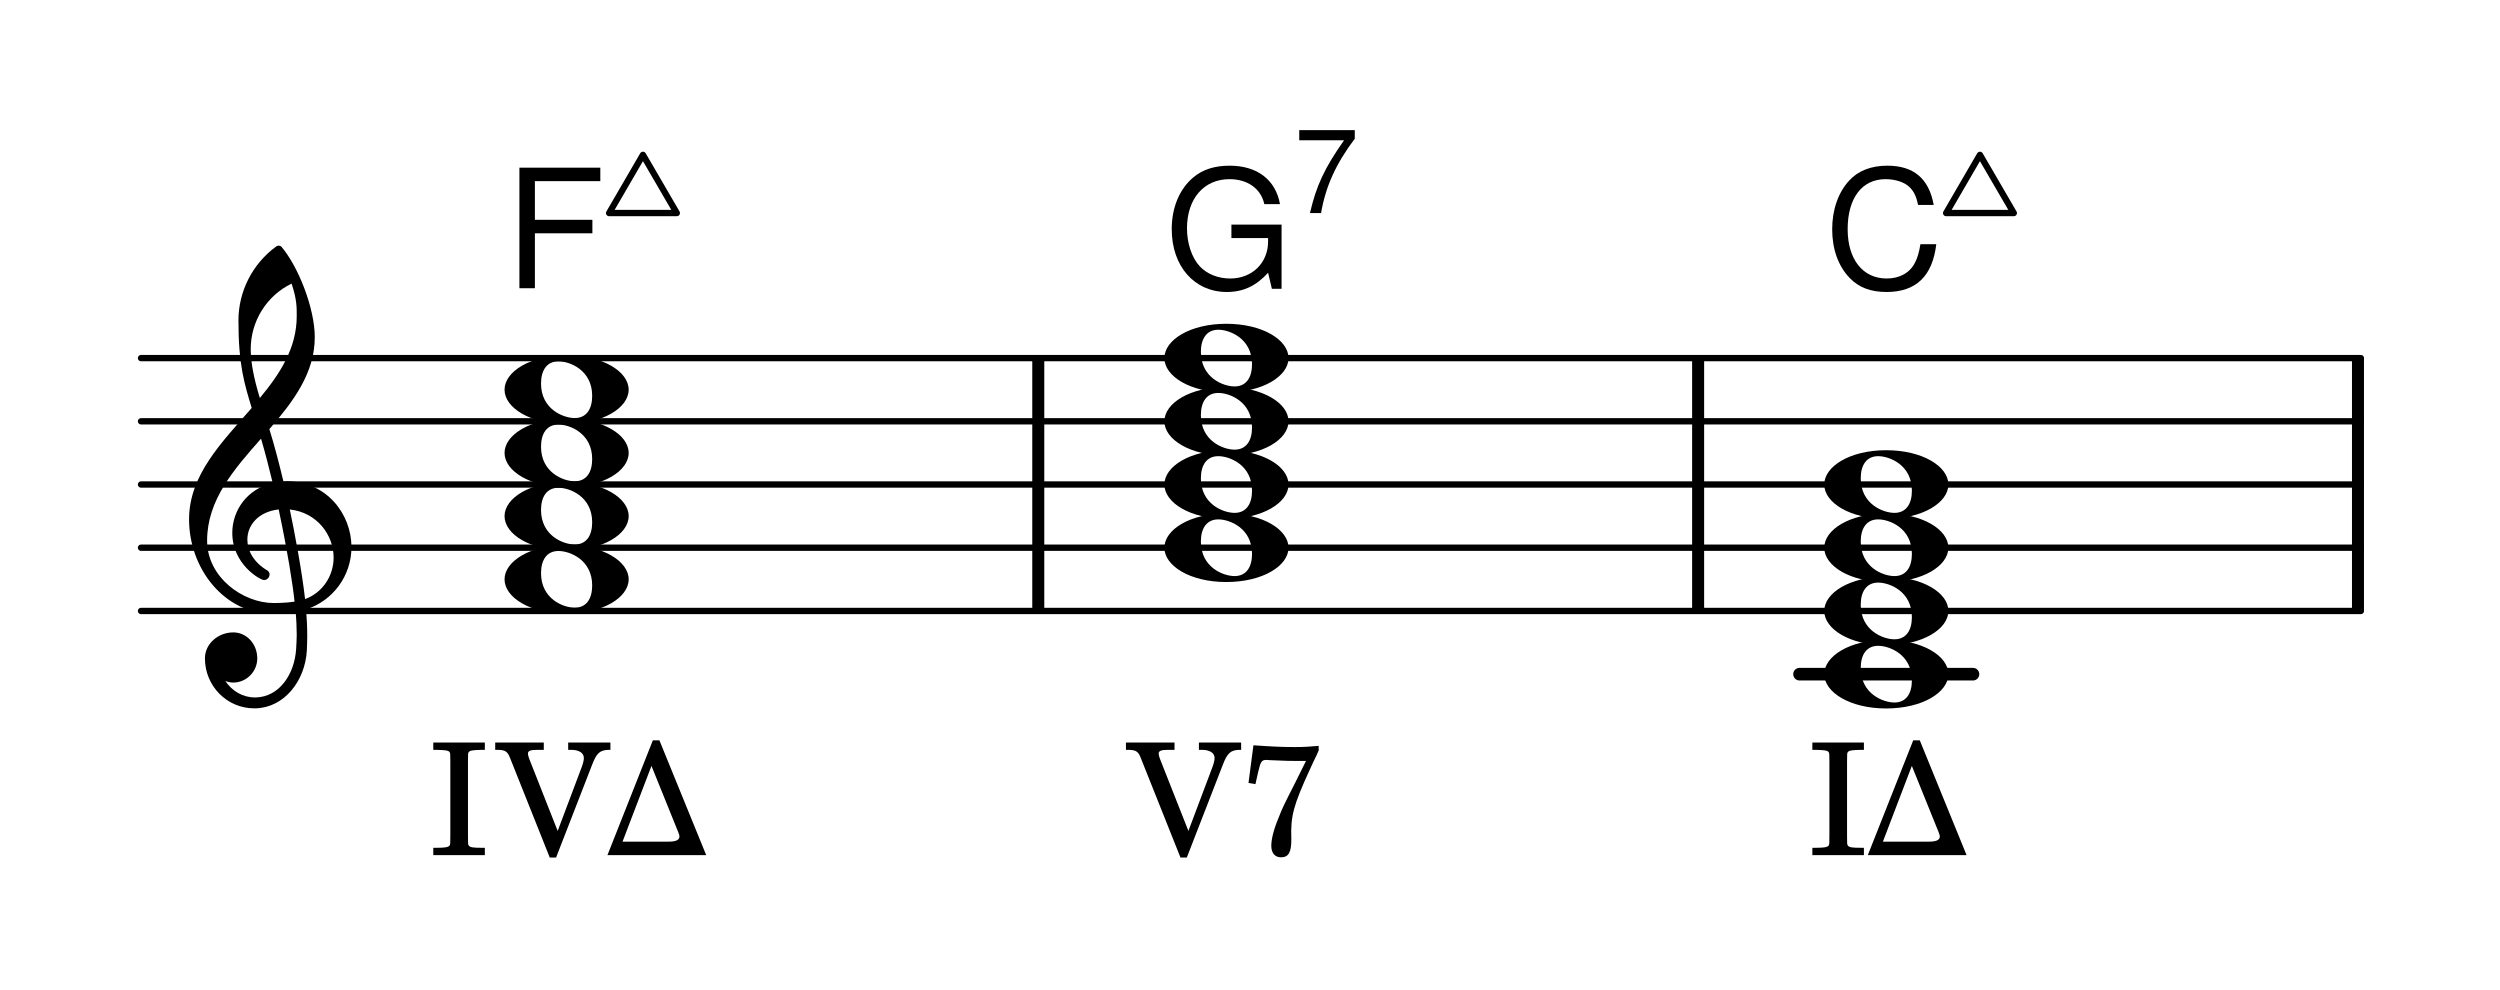
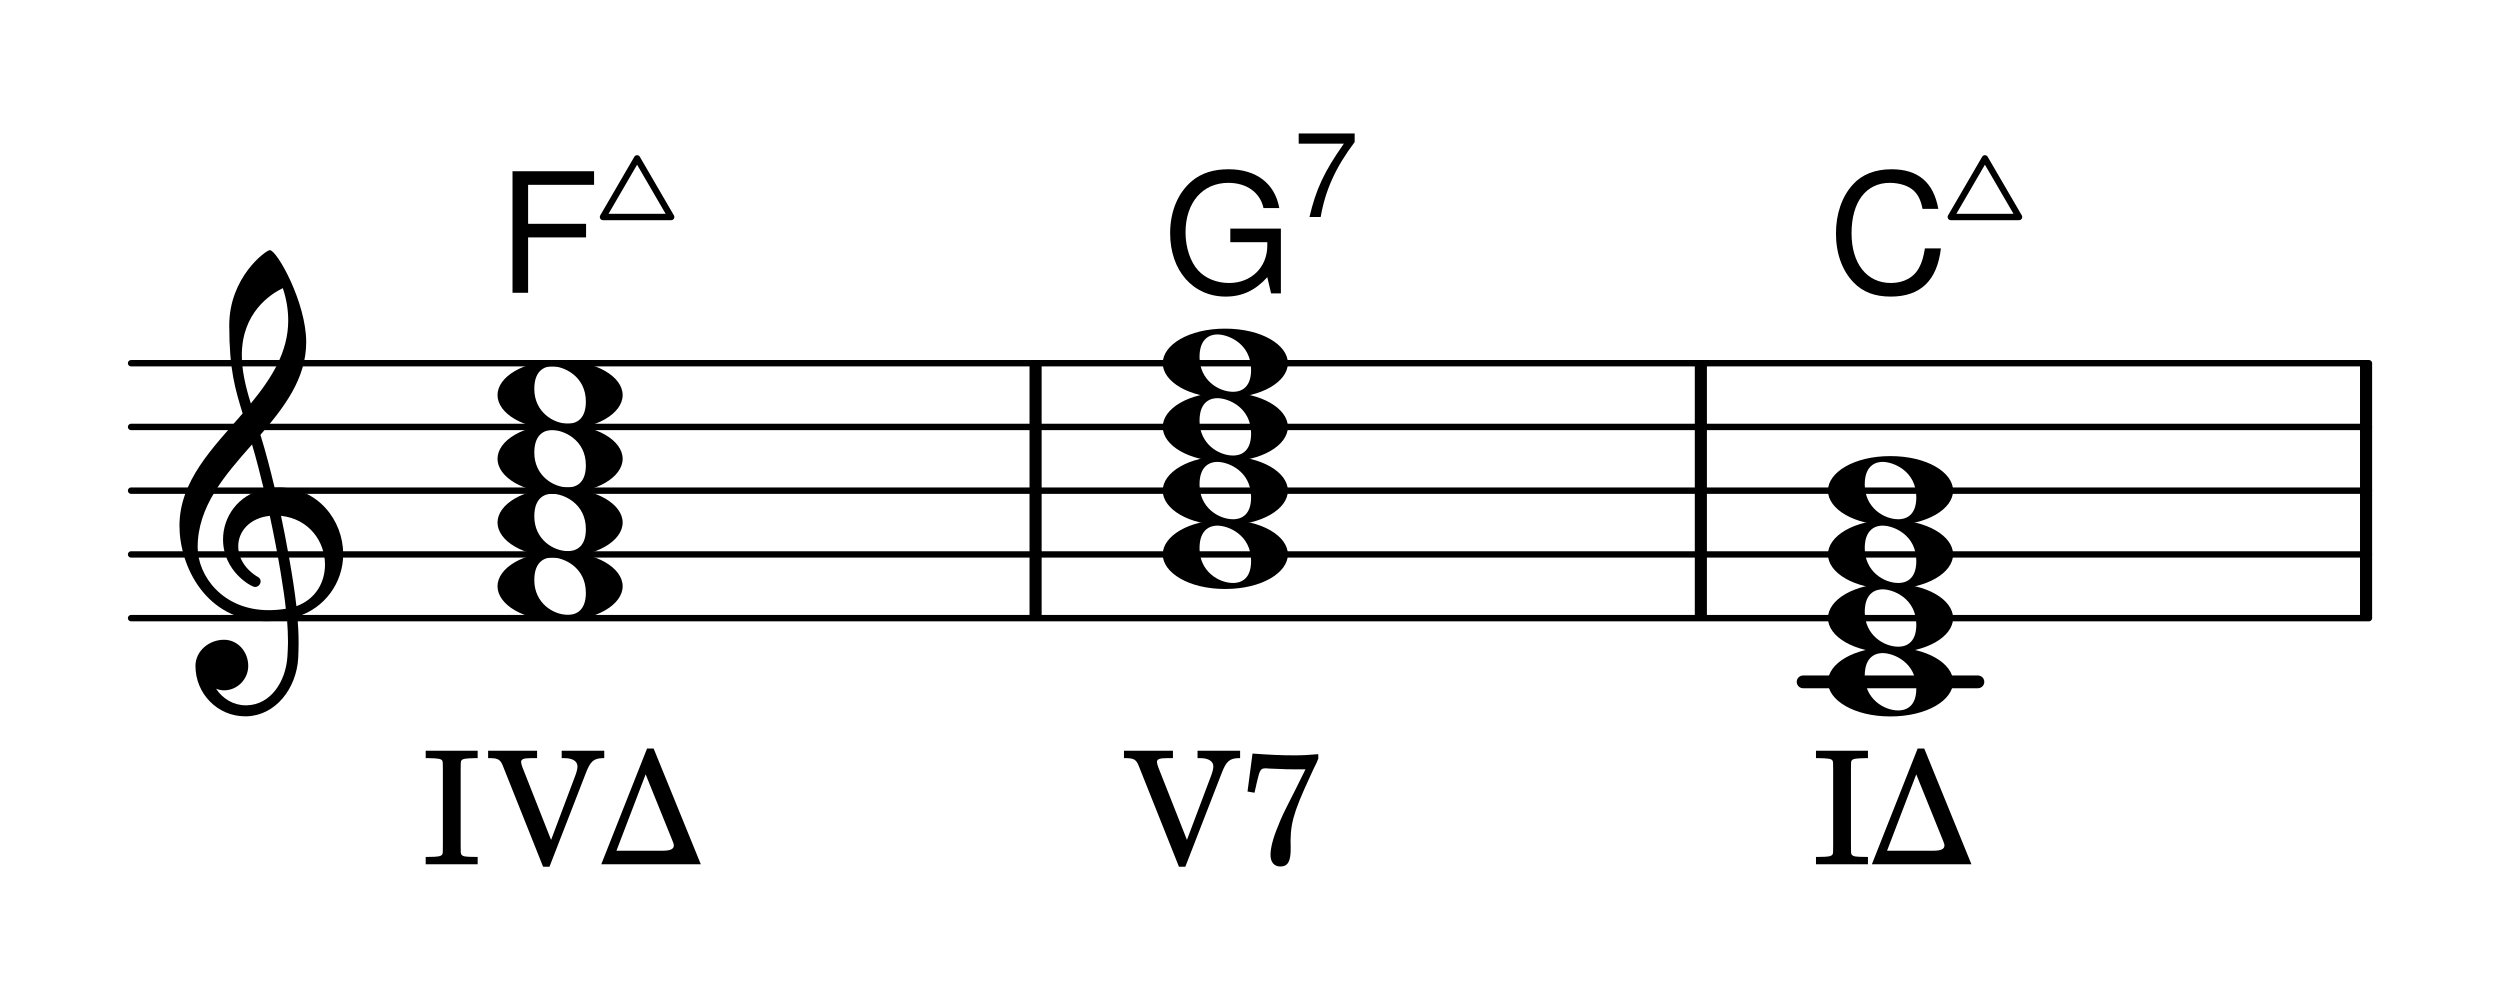
- <svg xmlns="http://www.w3.org/2000/svg" xmlns:xlink="http://www.w3.org/1999/xlink" width="197pt" height="78pt" viewBox="0 0 197 78">
+ <svg xmlns="http://www.w3.org/2000/svg" xmlns:xlink="http://www.w3.org/1999/xlink" width="195.41pt" height="78pt" viewBox="0 0 195.41 78">
  <defs>
    <g>
      <g id="glyph-0-0">
        <path d="M 2.391 -4.328 L 6.922 -4.328 L 6.922 -5.391 L 2.391 -5.391 L 2.391 -8.438 L 7.547 -8.438 L 7.547 -9.5 L 1.172 -9.5 L 1.172 0 L 2.391 0 Z M 2.391 -4.328 " />
      </g>
      <g id="glyph-0-1">
        <path d="M 9.234 -5.016 L 5.281 -5.016 L 5.281 -3.953 L 8.172 -3.953 L 8.172 -3.688 C 8.172 -2 6.922 -0.766 5.188 -0.766 C 4.219 -0.766 3.344 -1.125 2.781 -1.734 C 2.156 -2.406 1.781 -3.547 1.781 -4.719 C 1.781 -7.047 3.109 -8.594 5.125 -8.594 C 6.562 -8.594 7.609 -7.844 7.875 -6.625 L 9.109 -6.625 C 8.766 -8.547 7.312 -9.656 5.141 -9.656 C 3.969 -9.656 3.031 -9.359 2.297 -8.75 C 1.188 -7.828 0.578 -6.359 0.578 -4.656 C 0.578 -1.734 2.359 0.297 4.922 0.297 C 6.219 0.297 7.234 -0.188 8.172 -1.219 L 8.469 0.047 L 9.234 0.047 Z M 9.234 -5.016 " />
      </g>
      <g id="glyph-0-2">
        <path d="M 8.625 -6.562 C 8.25 -8.641 7.047 -9.656 4.969 -9.656 C 3.688 -9.656 2.656 -9.25 1.953 -8.469 C 1.094 -7.531 0.625 -6.172 0.625 -4.641 C 0.625 -3.078 1.109 -1.734 2 -0.812 C 2.734 -0.047 3.672 0.297 4.906 0.297 C 7.234 0.297 8.531 -0.953 8.828 -3.469 L 7.578 -3.469 C 7.469 -2.812 7.344 -2.375 7.141 -2 C 6.75 -1.219 5.938 -0.766 4.922 -0.766 C 3.031 -0.766 1.844 -2.281 1.844 -4.656 C 1.844 -7.094 2.969 -8.594 4.828 -8.594 C 5.594 -8.594 6.312 -8.359 6.703 -7.984 C 7.047 -7.656 7.25 -7.266 7.391 -6.562 Z M 8.625 -6.562 " />
      </g>
      <g id="glyph-1-0">
-         <path d="M 4.25 -2.234 C 5.141 -2.234 6.906 -1.547 6.906 0.484 C 6.906 1.547 6.438 2.234 5.531 2.234 C 4.641 2.234 2.875 1.547 2.875 -0.484 C 2.875 -1.547 3.344 -2.234 4.25 -2.234 Z M 4.875 -2.703 C 2.016 -2.703 0 -1.422 0 0 C 0 1.422 2.016 2.703 4.875 2.703 C 7.75 2.703 9.781 1.422 9.781 0 C 9.781 -1.422 7.75 -2.703 4.875 -2.703 Z M 4.875 -2.703 " />
+         <path d="M 6.906 0.516 C 6.906 2.078 5.938 2.234 5.5 2.234 C 4.375 2.234 2.875 1.328 2.875 -0.484 C 2.875 -2.047 3.812 -2.25 4.266 -2.25 C 5.141 -2.25 6.906 -1.516 6.906 0.516 Z M 4.875 -2.703 C 2.016 -2.703 0 -1.422 0 0 C 0 1.422 2.016 2.703 4.875 2.703 C 7.75 2.703 9.781 1.422 9.781 0 C 9.781 -1.422 7.75 -2.703 4.875 -2.703 Z M 4.875 -2.703 " />
      </g>
      <g id="glyph-1-1">
-         <path d="M 5.297 12.656 L 5.312 11.797 L 5.234 11.797 C 4.266 11.797 3.422 11.281 2.906 10.5 C 3.109 10.578 3.312 10.625 3.531 10.625 C 4.562 10.625 5.422 9.766 5.422 8.719 C 5.422 7.609 4.609 6.672 3.531 6.672 C 2.344 6.672 1.297 7.562 1.297 8.719 C 1.297 10.891 3.031 12.656 5.172 12.656 Z M 9.188 4.047 C 8.938 1.812 8.359 -1.234 7.984 -3.016 C 10.125 -2.781 11.438 -1.016 11.438 0.781 C 11.438 2.25 10.531 3.562 9.188 4.047 Z M 1.469 -0.562 C 1.469 -3.75 3.578 -6.172 5.719 -8.594 C 6.062 -7.438 6.359 -6.25 6.641 -5.094 C 4.609 -4.641 3.453 -2.922 3.453 -1.172 C 3.453 1.312 5.656 2.547 5.953 2.547 C 6.203 2.547 6.391 2.328 6.391 2.109 C 6.391 2.016 6.359 1.906 6.25 1.812 C 5.141 1.172 4.641 0.234 4.641 -0.641 C 4.641 -1.797 5.531 -2.844 7.109 -3.016 C 7.797 0.203 8.234 2.969 8.359 4.25 C 7.672 4.359 6.75 4.359 6.734 4.359 C 4.281 4.359 1.469 2.328 1.469 -0.562 Z M 4.984 -11.016 C 2.656 -8.328 0.047 -5.75 0.047 -2.234 C 0.047 1.641 2.828 5.219 6.672 5.219 C 7.562 5.219 8.344 5.078 8.453 5.062 C 8.5 5.672 8.531 6.281 8.531 6.891 C 8.531 7.25 8.5 7.625 8.484 7.984 C 8.359 9.953 7.172 11.75 5.312 11.797 L 5.297 12.656 C 7.562 12.594 9.188 10.484 9.328 8.109 C 9.344 7.734 9.359 7.328 9.359 6.953 C 9.359 6.25 9.328 5.562 9.266 4.859 C 11.375 4.188 12.844 2.219 12.844 -0.047 C 12.844 -2.688 10.844 -5.234 7.75 -5.234 C 7.625 -5.234 7.531 -5.219 7.484 -5.219 C 7.156 -6.594 6.797 -7.984 6.375 -9.344 C 8.25 -11.516 9.953 -13.75 9.953 -16.594 C 9.953 -18.844 8.672 -22.141 7.312 -23.734 C 7.188 -23.828 7.031 -23.828 6.906 -23.734 C 5.047 -22.375 3.938 -20.203 3.938 -17.906 C 3.938 -14.406 4.406 -12.922 4.984 -11.016 Z M 8.531 -18.25 C 8.531 -15.734 7.219 -13.719 5.625 -11.797 C 5.141 -13.375 4.906 -14.625 4.906 -15.656 C 4.906 -17.844 6.156 -19.859 8.125 -20.812 C 8.547 -19.562 8.531 -18.922 8.531 -18.25 Z M 8.531 -18.25 " />
+         <path d="M 5.297 12.656 L 5.312 11.797 L 5.234 11.797 C 4.266 11.797 3.422 11.281 2.906 10.5 C 3.109 10.578 3.312 10.625 3.531 10.625 C 4.562 10.625 5.422 9.766 5.422 8.719 C 5.422 7.609 4.609 6.672 3.531 6.672 C 2.344 6.672 1.297 7.562 1.297 8.719 C 1.297 10.891 3.031 12.656 5.172 12.656 Z M 7.984 -3.016 C 10.219 -2.766 11.422 -0.969 11.422 0.797 C 11.422 2.172 10.703 3.5 9.188 4.047 C 8.938 1.812 8.359 -1.234 7.984 -3.016 Z M 1.469 -0.562 C 1.469 -3.75 3.578 -6.172 5.719 -8.594 C 6.062 -7.438 6.359 -6.25 6.641 -5.094 C 4.609 -4.641 3.453 -2.922 3.453 -1.172 C 3.453 1.312 5.656 2.547 5.953 2.547 C 6.203 2.547 6.391 2.328 6.391 2.109 C 6.391 2.016 6.359 1.906 6.25 1.812 C 5.141 1.172 4.641 0.234 4.641 -0.641 C 4.641 -1.797 5.531 -2.844 7.109 -3.016 C 7.797 0.203 8.234 2.969 8.359 4.25 C 7.891 4.328 7.438 4.359 7.016 4.359 C 3.422 4.359 1.469 1.672 1.469 -0.562 Z M 7.109 -23.781 C 6.812 -23.781 3.938 -21.672 3.938 -17.906 C 3.938 -14.406 4.406 -12.922 4.984 -11.016 C 2.656 -8.328 0.047 -5.75 0.047 -2.234 C 0.047 0.891 2.094 5.219 6.859 5.219 C 7.344 5.219 7.891 5.156 8.453 5.062 C 8.5 5.672 8.531 6.281 8.531 6.891 C 8.531 7.25 8.5 7.625 8.484 7.984 C 8.359 9.953 7.172 11.75 5.312 11.797 L 5.297 12.656 C 7.562 12.594 9.188 10.484 9.328 8.109 C 9.344 7.734 9.359 7.328 9.359 6.953 C 9.359 6.25 9.328 5.562 9.266 4.859 C 11.375 4.203 12.844 2.234 12.844 -0.016 C 12.844 -2.672 10.859 -5.234 7.766 -5.234 C 7.688 -5.234 7.594 -5.219 7.484 -5.219 C 7.156 -6.594 6.797 -7.984 6.375 -9.344 C 8.25 -11.516 9.953 -13.75 9.953 -16.594 C 9.953 -19.688 7.672 -23.781 7.109 -23.781 Z M 4.922 -15.578 C 4.922 -18.891 7.156 -20.344 8.125 -20.812 C 8.422 -19.922 8.547 -19.078 8.547 -18.281 C 8.547 -15.812 7.25 -13.781 5.625 -11.797 C 5.156 -13.281 4.922 -14.484 4.922 -15.578 Z M 4.922 -15.578 " />
      </g>
      <g id="glyph-2-0">
        <path d="M -0.094 0 L 7.688 0 L 4 -9.047 L 3.484 -9.047 Z M 1.094 -1.062 L 3.375 -7.031 L 5.484 -1.812 C 5.578 -1.594 5.578 -1.531 5.578 -1.469 C 5.578 -1.188 5.297 -1.062 4.719 -1.062 Z M 1.094 -1.062 " />
      </g>
      <g id="glyph-2-1">
        <path d="M 0.469 -8.297 L 0.719 -8.297 C 1.422 -8.281 1.641 -8.25 1.75 -8.125 C 1.812 -8.016 1.812 -7.984 1.812 -7.359 L 1.812 -1.516 C 1.812 -0.891 1.812 -0.859 1.75 -0.75 C 1.641 -0.625 1.422 -0.578 0.719 -0.578 L 0.469 -0.578 L 0.469 0 L 4.531 0 L 4.531 -0.578 L 4.297 -0.578 C 3.609 -0.578 3.375 -0.609 3.266 -0.75 C 3.203 -0.859 3.203 -0.891 3.203 -1.516 L 3.203 -7.359 C 3.203 -8 3.203 -8.016 3.266 -8.125 C 3.375 -8.25 3.594 -8.281 4.297 -8.297 L 4.531 -8.297 L 4.531 -8.875 L 0.469 -8.875 Z M 0.469 -8.297 " />
      </g>
      <g id="glyph-2-2">
        <path d="M 4.828 -1.906 L 2.578 -7.609 C 2.516 -7.766 2.484 -7.938 2.484 -8 C 2.484 -8.219 2.688 -8.297 3.25 -8.297 L 3.734 -8.297 L 3.734 -8.875 L -0.094 -8.875 L -0.094 -8.297 L 0.141 -8.297 C 0.719 -8.281 0.891 -8.156 1.094 -7.609 L 4.203 0.188 L 4.703 0.188 L 7.531 -7.094 C 7.891 -8.047 8.156 -8.281 8.859 -8.297 L 8.984 -8.297 L 8.984 -8.875 L 5.656 -8.875 L 5.656 -8.297 L 5.891 -8.297 C 6.516 -8.297 6.891 -8.047 6.891 -7.656 C 6.891 -7.484 6.828 -7.219 6.734 -6.969 Z M 4.828 -1.906 " />
      </g>
      <g id="glyph-2-3">
        <path d="M 0.719 -5.688 L 1.266 -5.594 L 1.484 -6.562 C 1.672 -7.375 1.766 -7.5 2.109 -7.5 C 2.172 -7.5 2.281 -7.5 2.391 -7.484 C 3.891 -7.422 3.891 -7.422 4.469 -7.422 C 4.625 -7.422 4.906 -7.422 5.25 -7.422 L 4.422 -5.75 C 3.5 -3.938 3.391 -3.719 3.094 -2.953 C 2.703 -2.031 2.516 -1.25 2.516 -0.734 C 2.516 -0.172 2.797 0.172 3.281 0.172 C 3.875 0.172 4.109 -0.219 4.094 -1.297 C 4.031 -3.062 4.25 -3.922 5.578 -6.797 C 5.75 -7.188 5.938 -7.578 6.125 -7.953 C 6.141 -7.984 6.172 -8.094 6.25 -8.25 L 6.25 -8.609 C 5.516 -8.547 5.109 -8.516 4.359 -8.516 C 3.281 -8.516 2.438 -8.562 1.109 -8.656 Z M 0.719 -5.688 " />
      </g>
      <g id="glyph-3-0">
        <path d="M 4.797 -6.531 L 0.422 -6.531 L 0.422 -5.734 L 3.953 -5.734 C 2.391 -3.516 1.766 -2.141 1.266 0 L 2.141 0 C 2.5 -2.094 3.312 -3.891 4.797 -5.859 Z M 4.797 -6.531 " />
      </g>
    </g>
  </defs>
-   <path fill="none" stroke-width="9.465" stroke-linecap="butt" stroke-linejoin="miter" stroke="rgb(0%, 0%, 0%)" stroke-opacity="1" stroke-miterlimit="10" d="M 1418.164 7848.555 L 1418.164 8047.812 " transform="matrix(0.1, 0, 0, -0.1, -60, 833)" />
-   <path fill="none" stroke-width="9.963" stroke-linecap="round" stroke-linejoin="miter" stroke="rgb(0%, 0%, 0%)" stroke-opacity="1" stroke-miterlimit="10" d="M 2018.047 7798.75 L 2154.688 7798.75 " transform="matrix(0.1, 0, 0, -0.1, -60, 833)" />
-   <path fill="none" stroke-width="4.981" stroke-linecap="round" stroke-linejoin="miter" stroke="rgb(0%, 0%, 0%)" stroke-opacity="1" stroke-miterlimit="10" d="M 711.133 7848.555 L 2460.352 7848.555 " transform="matrix(0.1, 0, 0, -0.1, -60, 833)" />
-   <path fill="none" stroke-width="4.981" stroke-linecap="round" stroke-linejoin="miter" stroke="rgb(0%, 0%, 0%)" stroke-opacity="1" stroke-miterlimit="10" d="M 711.133 7898.398 L 2460.352 7898.398 " transform="matrix(0.1, 0, 0, -0.1, -60, 833)" />
-   <path fill="none" stroke-width="4.981" stroke-linecap="round" stroke-linejoin="miter" stroke="rgb(0%, 0%, 0%)" stroke-opacity="1" stroke-miterlimit="10" d="M 711.133 7948.203 L 2460.352 7948.203 " transform="matrix(0.1, 0, 0, -0.1, -60, 833)" />
-   <path fill="none" stroke-width="4.981" stroke-linecap="round" stroke-linejoin="miter" stroke="rgb(0%, 0%, 0%)" stroke-opacity="1" stroke-miterlimit="10" d="M 711.133 7998.008 L 2460.352 7998.008 " transform="matrix(0.1, 0, 0, -0.1, -60, 833)" />
-   <path fill="none" stroke-width="4.981" stroke-linecap="round" stroke-linejoin="miter" stroke="rgb(0%, 0%, 0%)" stroke-opacity="1" stroke-miterlimit="10" d="M 711.133 8047.812 L 2460.352 8047.812 " transform="matrix(0.1, 0, 0, -0.1, -60, 833)" />
-   <path fill="none" stroke-width="9.465" stroke-linecap="butt" stroke-linejoin="miter" stroke="rgb(0%, 0%, 0%)" stroke-opacity="1" stroke-miterlimit="10" d="M 2458.086 7848.555 L 2458.086 8047.812 " transform="matrix(0.1, 0, 0, -0.1, -60, 833)" />
-   <path fill="none" stroke-width="9.465" stroke-linecap="butt" stroke-linejoin="miter" stroke="rgb(0%, 0%, 0%)" stroke-opacity="1" stroke-miterlimit="10" d="M 1938.125 7848.555 L 1938.125 8047.812 " transform="matrix(0.1, 0, 0, -0.1, -60, 833)" />
+   <path fill="none" stroke-width="9.465" stroke-linecap="butt" stroke-linejoin="miter" stroke="rgb(0%, 0%, 0%)" stroke-opacity="1" stroke-miterlimit="10" d="M 1559.883 7706.836 L 1559.883 7906.094 " transform="matrix(0.1, 0, 0, -0.1, -75.04297, 819)" />
+   <path fill="none" stroke-width="9.963" stroke-linecap="round" stroke-linejoin="miter" stroke="rgb(0%, 0%, 0%)" stroke-opacity="1" stroke-miterlimit="10" d="M 2159.805 7657.031 L 2296.445 7657.031 " transform="matrix(0.1, 0, 0, -0.1, -75.04297, 819)" />
+   <path fill="none" stroke-width="4.981" stroke-linecap="round" stroke-linejoin="miter" stroke="rgb(0%, 0%, 0%)" stroke-opacity="1" stroke-miterlimit="10" d="M 852.891 7706.836 L 2602.07 7706.836 " transform="matrix(0.1, 0, 0, -0.1, -75.04297, 819)" />
+   <path fill="none" stroke-width="4.981" stroke-linecap="round" stroke-linejoin="miter" stroke="rgb(0%, 0%, 0%)" stroke-opacity="1" stroke-miterlimit="10" d="M 852.891 7756.641 L 2602.07 7756.641 " transform="matrix(0.1, 0, 0, -0.1, -75.04297, 819)" />
+   <path fill="none" stroke-width="4.981" stroke-linecap="round" stroke-linejoin="miter" stroke="rgb(0%, 0%, 0%)" stroke-opacity="1" stroke-miterlimit="10" d="M 852.891 7806.484 L 2602.07 7806.484 " transform="matrix(0.1, 0, 0, -0.1, -75.04297, 819)" />
+   <path fill="none" stroke-width="4.981" stroke-linecap="round" stroke-linejoin="miter" stroke="rgb(0%, 0%, 0%)" stroke-opacity="1" stroke-miterlimit="10" d="M 852.891 7856.289 L 2602.07 7856.289 " transform="matrix(0.1, 0, 0, -0.1, -75.04297, 819)" />
+   <path fill="none" stroke-width="4.981" stroke-linecap="round" stroke-linejoin="miter" stroke="rgb(0%, 0%, 0%)" stroke-opacity="1" stroke-miterlimit="10" d="M 852.891 7906.094 L 2602.07 7906.094 " transform="matrix(0.1, 0, 0, -0.1, -75.04297, 819)" />
+   <path fill="none" stroke-width="9.465" stroke-linecap="butt" stroke-linejoin="miter" stroke="rgb(0%, 0%, 0%)" stroke-opacity="1" stroke-miterlimit="10" d="M 2599.844 7706.836 L 2599.844 7906.094 " transform="matrix(0.1, 0, 0, -0.1, -75.04297, 819)" />
+   <path fill="none" stroke-width="9.465" stroke-linecap="butt" stroke-linejoin="miter" stroke="rgb(0%, 0%, 0%)" stroke-opacity="1" stroke-miterlimit="10" d="M 2079.883 7706.836 L 2079.883 7906.094 " transform="matrix(0.1, 0, 0, -0.1, -75.04297, 819)" />
  <g fill="rgb(0%, 0%, 0%)" fill-opacity="1">
-     <use xlink:href="#glyph-0-0" x="39.758" y="22.712" />
+     <use xlink:href="#glyph-0-0" x="38.888" y="22.885" />
  </g>
-   <path fill="none" stroke-width="4.981" stroke-linecap="butt" stroke-linejoin="round" stroke="rgb(0%, 0%, 0%)" stroke-opacity="1" stroke-miterlimit="10" d="M 1080 8162.109 L 1133.32 8162.109 L 1106.641 8207.969 Z M 1080 8162.109 " transform="matrix(0.1, 0, 0, -0.1, -60, 833)" />
+   <path fill="none" stroke-width="4.981" stroke-linecap="butt" stroke-linejoin="round" stroke="rgb(0%, 0%, 0%)" stroke-opacity="1" stroke-miterlimit="10" d="M 1221.758 8020.391 L 1275.039 8020.391 L 1248.398 8066.211 Z M 1221.758 8020.391 " transform="matrix(0.1, 0, 0, -0.1, -75.04297, 819)" />
  <g fill="rgb(0%, 0%, 0%)" fill-opacity="1">
-     <use xlink:href="#glyph-1-0" x="39.758" y="45.652" />
+     <use xlink:href="#glyph-1-0" x="38.888" y="45.825" />
  </g>
  <g fill="rgb(0%, 0%, 0%)" fill-opacity="1">
-     <use xlink:href="#glyph-1-0" x="39.758" y="40.671" />
+     <use xlink:href="#glyph-1-0" x="38.888" y="40.844" />
  </g>
  <g fill="rgb(0%, 0%, 0%)" fill-opacity="1">
-     <use xlink:href="#glyph-1-0" x="39.758" y="35.69" />
+     <use xlink:href="#glyph-1-0" x="38.888" y="35.862" />
  </g>
  <g fill="rgb(0%, 0%, 0%)" fill-opacity="1">
-     <use xlink:href="#glyph-1-0" x="39.758" y="30.708" />
+     <use xlink:href="#glyph-1-0" x="38.888" y="30.881" />
  </g>
  <g fill="rgb(0%, 0%, 0%)" fill-opacity="1">
-     <use xlink:href="#glyph-1-1" x="14.851" y="43.161" />
+     <use xlink:href="#glyph-1-1" x="13.981" y="43.334" />
  </g>
  <g fill="rgb(0%, 0%, 0%)" fill-opacity="1">
-     <use xlink:href="#glyph-2-0" x="47.961" y="67.384" />
+     <use xlink:href="#glyph-2-0" x="47.091" y="67.557" />
  </g>
  <g fill="rgb(0%, 0%, 0%)" fill-opacity="1">
-     <use xlink:href="#glyph-2-1" x="33.674" y="67.384" />
+     <use xlink:href="#glyph-2-1" x="32.805" y="67.557" />
  </g>
  <g fill="rgb(0%, 0%, 0%)" fill-opacity="1">
-     <use xlink:href="#glyph-2-2" x="39.117" y="67.384" />
+     <use xlink:href="#glyph-2-2" x="38.247" y="67.557" />
  </g>
  <g fill="rgb(0%, 0%, 0%)" fill-opacity="1">
-     <use xlink:href="#glyph-0-1" x="91.754" y="22.712" />
+     <use xlink:href="#glyph-0-1" x="90.885" y="22.886" />
  </g>
  <g fill="rgb(0%, 0%, 0%)" fill-opacity="1">
-     <use xlink:href="#glyph-3-0" x="101.959" y="16.788" />
+     <use xlink:href="#glyph-3-0" x="101.089" y="16.962" />
  </g>
  <g fill="rgb(0%, 0%, 0%)" fill-opacity="1">
-     <use xlink:href="#glyph-1-0" x="91.754" y="43.161" />
+     <use xlink:href="#glyph-1-0" x="90.885" y="43.334" />
  </g>
  <g fill="rgb(0%, 0%, 0%)" fill-opacity="1">
-     <use xlink:href="#glyph-1-0" x="91.754" y="38.18" />
+     <use xlink:href="#glyph-1-0" x="90.885" y="38.353" />
  </g>
  <g fill="rgb(0%, 0%, 0%)" fill-opacity="1">
-     <use xlink:href="#glyph-1-0" x="91.754" y="33.198" />
+     <use xlink:href="#glyph-1-0" x="90.885" y="33.372" />
  </g>
  <g fill="rgb(0%, 0%, 0%)" fill-opacity="1">
-     <use xlink:href="#glyph-1-0" x="91.754" y="28.217" />
+     <use xlink:href="#glyph-1-0" x="90.885" y="28.391" />
  </g>
  <g fill="rgb(0%, 0%, 0%)" fill-opacity="1">
-     <use xlink:href="#glyph-2-2" x="88.818" y="67.384" />
+     <use xlink:href="#glyph-2-2" x="87.948" y="67.557" />
  </g>
  <g fill="rgb(0%, 0%, 0%)" fill-opacity="1">
-     <use xlink:href="#glyph-2-3" x="97.662" y="67.384" />
+     <use xlink:href="#glyph-2-3" x="96.792" y="67.557" />
  </g>
  <g fill="rgb(0%, 0%, 0%)" fill-opacity="1">
-     <use xlink:href="#glyph-0-2" x="143.751" y="22.712" />
+     <use xlink:href="#glyph-0-2" x="142.881" y="22.886" />
  </g>
-   <path fill="none" stroke-width="4.981" stroke-linecap="butt" stroke-linejoin="round" stroke="rgb(0%, 0%, 0%)" stroke-opacity="1" stroke-miterlimit="10" d="M 2133.555 8162.109 L 2186.875 8162.109 L 2160.195 8207.969 Z M 2133.555 8162.109 " transform="matrix(0.1, 0, 0, -0.1, -60, 833)" />
+   <path fill="none" stroke-width="4.981" stroke-linecap="butt" stroke-linejoin="round" stroke="rgb(0%, 0%, 0%)" stroke-opacity="1" stroke-miterlimit="10" d="M 2275.273 8020.391 L 2328.594 8020.391 L 2301.914 8066.211 Z M 2275.273 8020.391 " transform="matrix(0.1, 0, 0, -0.1, -75.04297, 819)" />
  <g fill="rgb(0%, 0%, 0%)" fill-opacity="1">
-     <use xlink:href="#glyph-1-0" x="143.751" y="53.124" />
+     <use xlink:href="#glyph-1-0" x="142.881" y="53.297" />
  </g>
  <g fill="rgb(0%, 0%, 0%)" fill-opacity="1">
-     <use xlink:href="#glyph-1-0" x="143.751" y="48.143" />
+     <use xlink:href="#glyph-1-0" x="142.881" y="48.315" />
  </g>
  <g fill="rgb(0%, 0%, 0%)" fill-opacity="1">
-     <use xlink:href="#glyph-1-0" x="143.751" y="43.161" />
+     <use xlink:href="#glyph-1-0" x="142.881" y="43.334" />
  </g>
  <g fill="rgb(0%, 0%, 0%)" fill-opacity="1">
-     <use xlink:href="#glyph-1-0" x="143.751" y="38.18" />
+     <use xlink:href="#glyph-1-0" x="142.881" y="38.353" />
  </g>
  <g fill="rgb(0%, 0%, 0%)" fill-opacity="1">
-     <use xlink:href="#glyph-2-0" x="147.278" y="67.384" />
+     <use xlink:href="#glyph-2-0" x="146.407" y="67.557" />
  </g>
  <g fill="rgb(0%, 0%, 0%)" fill-opacity="1">
-     <use xlink:href="#glyph-2-1" x="142.345" y="67.384" />
+     <use xlink:href="#glyph-2-1" x="141.475" y="67.557" />
  </g>
</svg>
